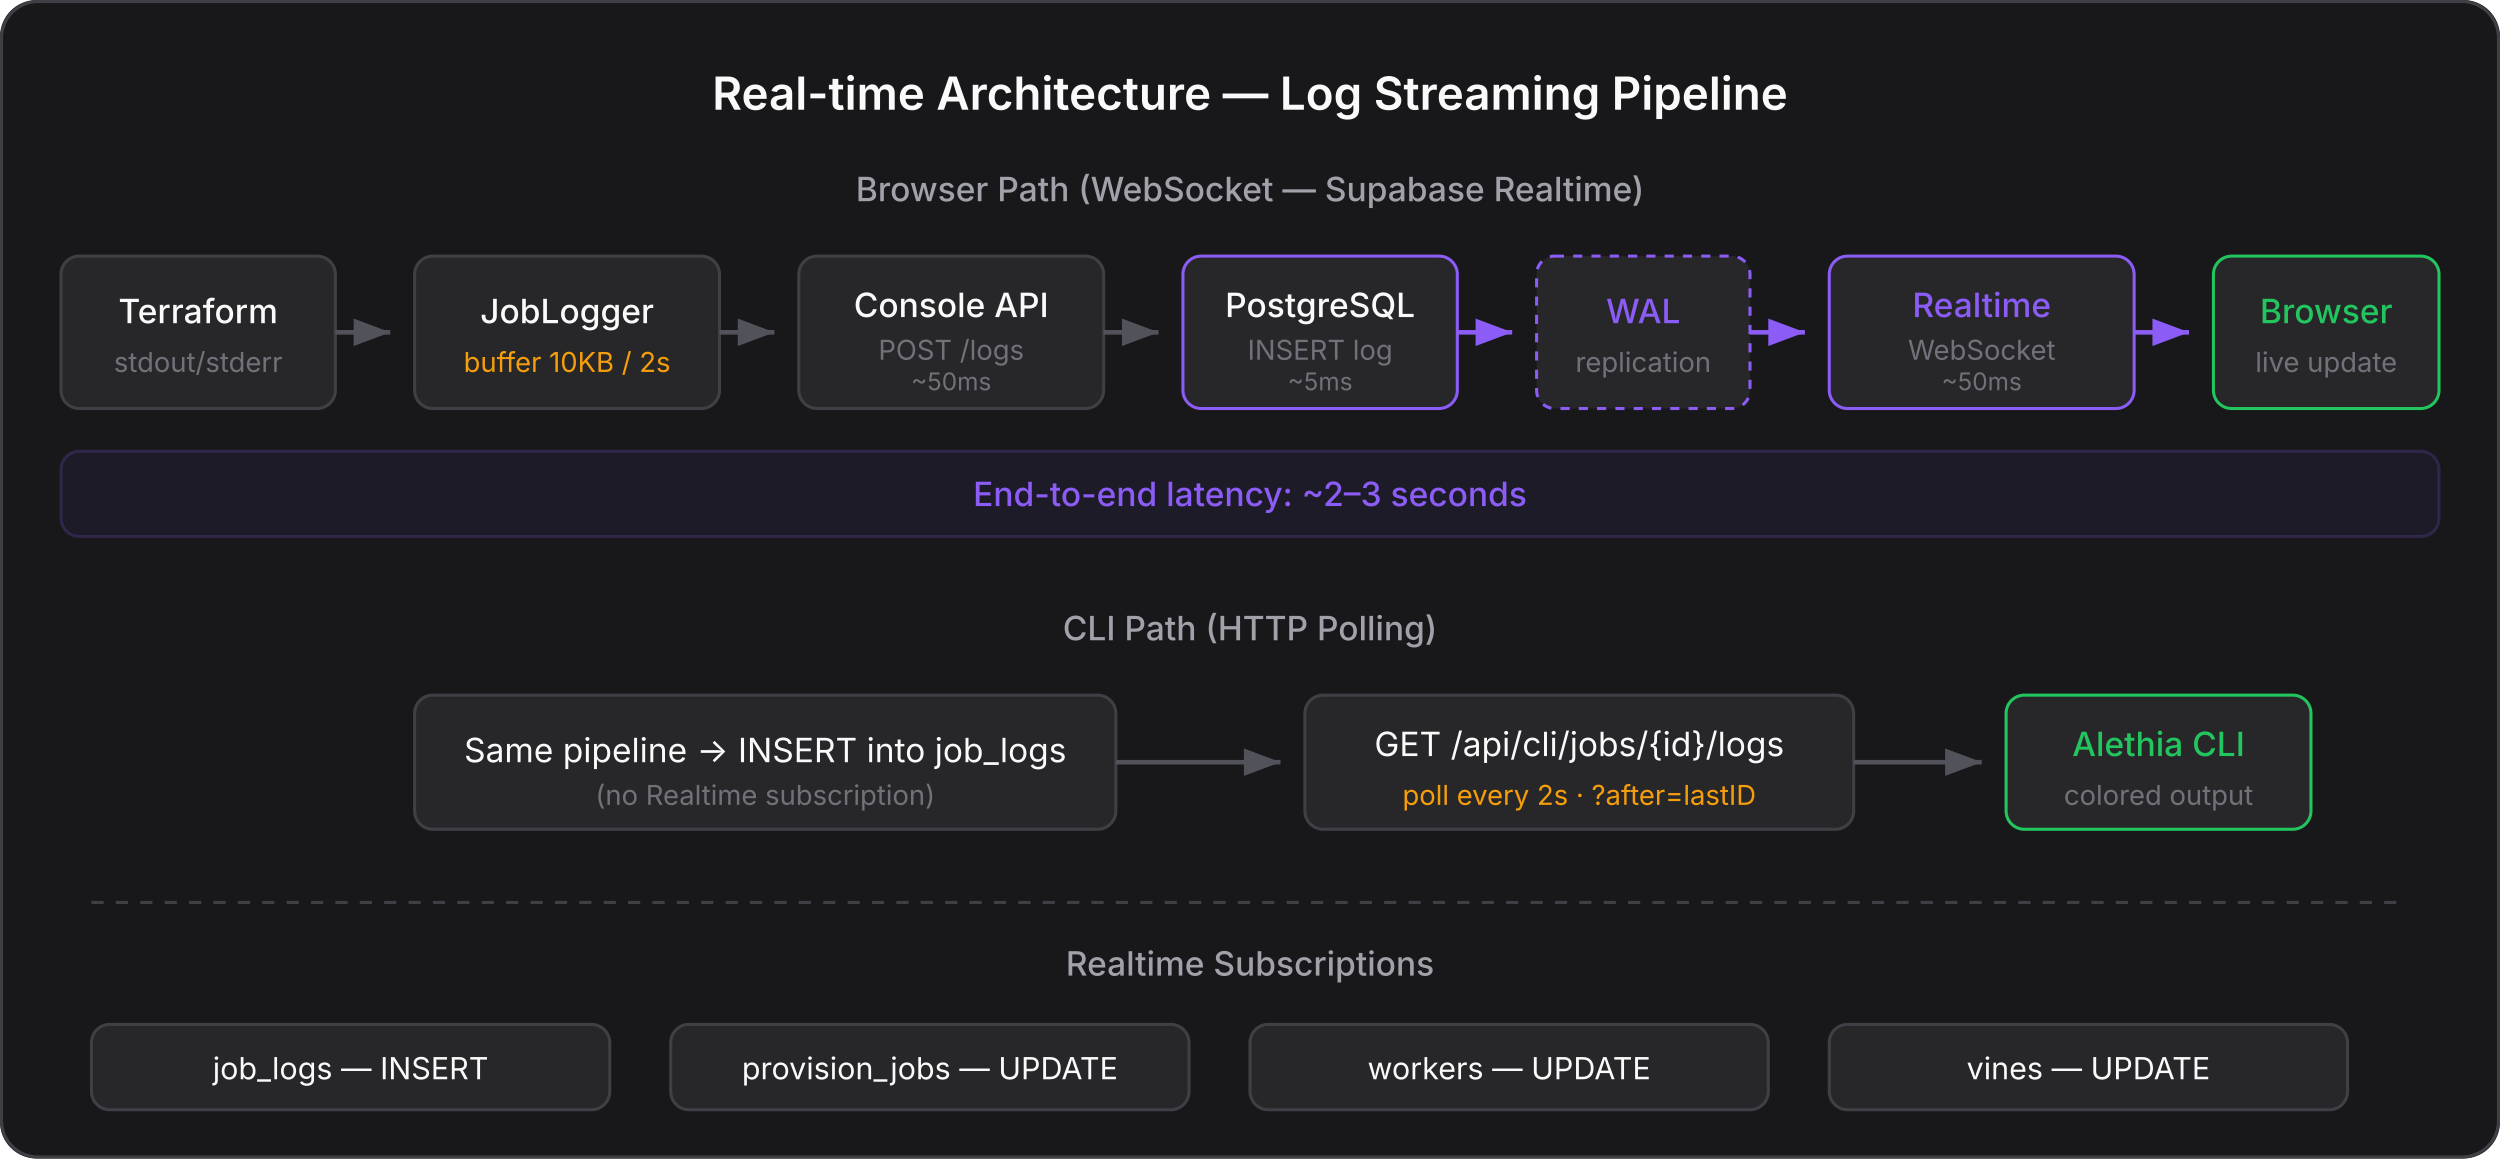
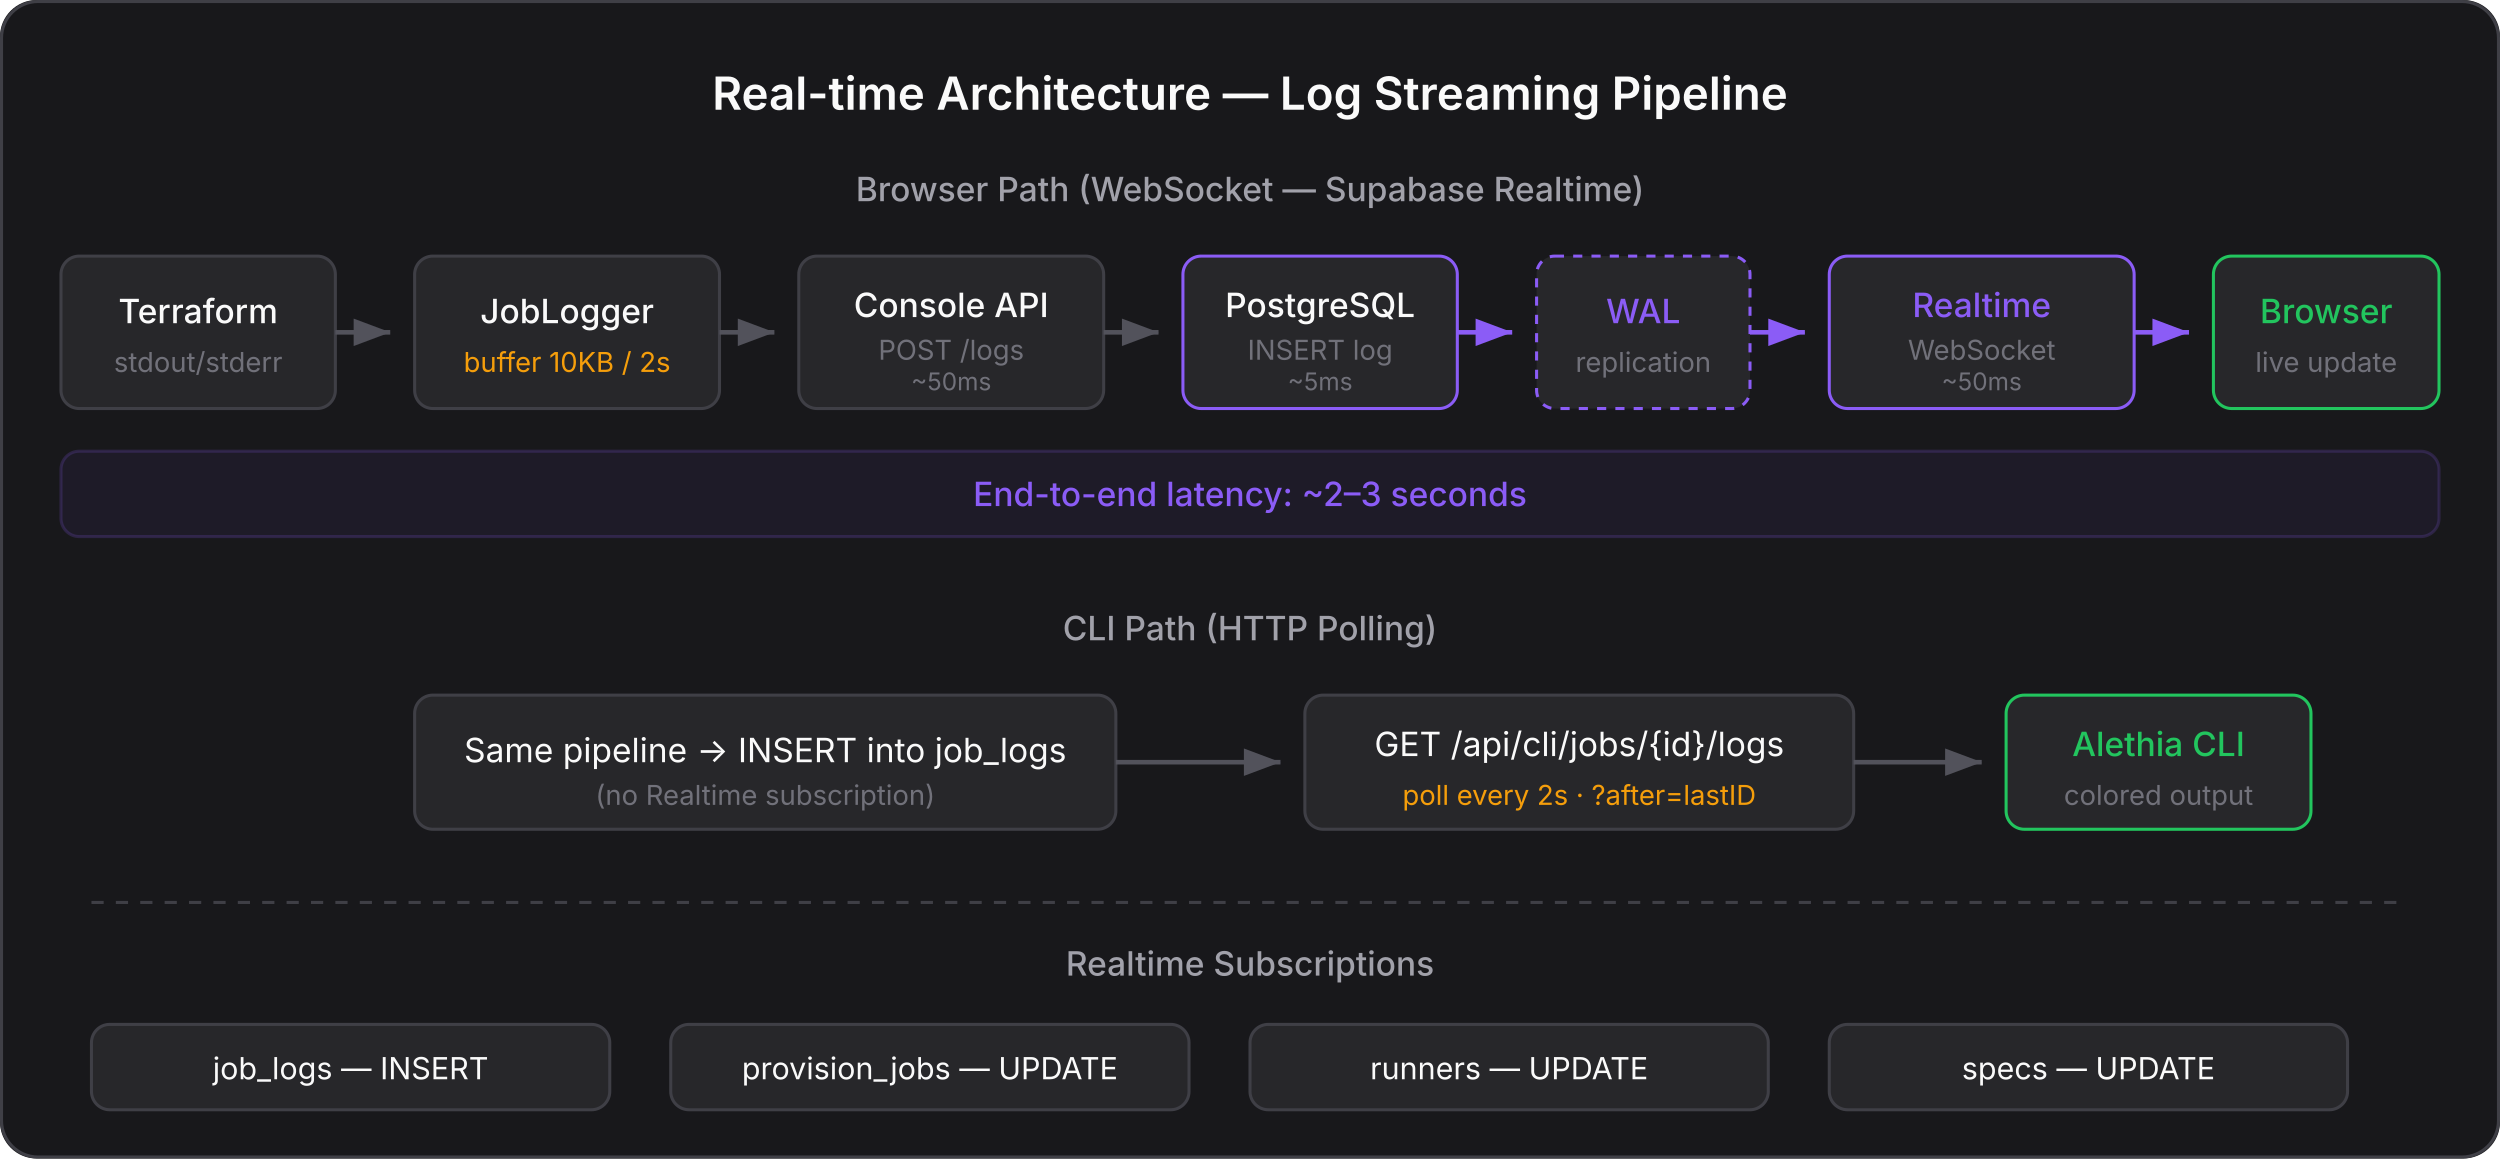
<svg xmlns="http://www.w3.org/2000/svg" viewBox="0 0 820 380" width="100%" fill="none">
  <defs>
    <marker id="arrow" markerWidth="8" markerHeight="6" refX="8" refY="3" orient="auto">
      <path d="M0,0 L8,3 L0,6" fill="#52525B" />
    </marker>
    <marker id="arrow-accent" markerWidth="8" markerHeight="6" refX="8" refY="3" orient="auto">
      <path d="M0,0 L8,3 L0,6" fill="#8B5CF6" />
    </marker>
  </defs>
  <rect width="820" height="380" rx="12" fill="#18181B" />
  <rect x="0.5" y="0.5" width="819" height="379" rx="12" fill="none" stroke="#3F3F46" />
  <text x="410" y="36" text-anchor="middle" font-family="Inter, system-ui, sans-serif" font-size="15" font-weight="600" fill="#FAFAFA">Real-time Architecture — Log Streaming Pipeline</text>
  <text x="410" y="66" text-anchor="middle" font-family="Inter, system-ui, sans-serif" font-size="11" font-weight="500" fill="#A1A1AA">Browser Path (WebSocket — Supabase Realtime)</text>
  <rect x="20" y="84" width="90" height="50" rx="6" fill="#27272A" stroke="#3F3F46" />
  <text x="65" y="106" text-anchor="middle" font-family="Inter, system-ui, sans-serif" font-size="11" font-weight="500" fill="#FAFAFA">Terraform</text>
  <text x="65" y="122" text-anchor="middle" font-family="Inter, system-ui, sans-serif" font-size="9" fill="#71717A">stdout/stderr</text>
  <line x1="110" y1="109" x2="128" y2="109" stroke="#52525B" stroke-width="1.5" marker-end="url(#arrow)" />
  <rect x="136" y="84" width="100" height="50" rx="6" fill="#27272A" stroke="#3F3F46" />
  <text x="186" y="106" text-anchor="middle" font-family="Inter, system-ui, sans-serif" font-size="11" font-weight="500" fill="#FAFAFA">JobLogger</text>
  <text x="186" y="122" text-anchor="middle" font-family="Inter, system-ui, sans-serif" font-size="9" fill="#F59E0B">buffer 10KB / 2s</text>
  <line x1="236" y1="109" x2="254" y2="109" stroke="#52525B" stroke-width="1.5" marker-end="url(#arrow)" />
  <rect x="262" y="84" width="100" height="50" rx="6" fill="#27272A" stroke="#3F3F46" />
  <text x="312" y="104" text-anchor="middle" font-family="Inter, system-ui, sans-serif" font-size="11" font-weight="500" fill="#FAFAFA">Console API</text>
  <text x="312" y="118" text-anchor="middle" font-family="Inter, system-ui, sans-serif" font-size="9" fill="#71717A">POST /logs</text>
  <text x="312" y="128" text-anchor="middle" font-family="Inter, system-ui, sans-serif" font-size="8" fill="#71717A">~50ms</text>
  <line x1="362" y1="109" x2="380" y2="109" stroke="#52525B" stroke-width="1.5" marker-end="url(#arrow)" />
  <rect x="388" y="84" width="90" height="50" rx="6" fill="#27272A" stroke="#8B5CF6" />
  <text x="433" y="104" text-anchor="middle" font-family="Inter, system-ui, sans-serif" font-size="11" font-weight="500" fill="#FAFAFA">PostgreSQL</text>
  <text x="433" y="118" text-anchor="middle" font-family="Inter, system-ui, sans-serif" font-size="9" fill="#71717A">INSERT log</text>
  <text x="433" y="128" text-anchor="middle" font-family="Inter, system-ui, sans-serif" font-size="8" fill="#71717A">~5ms</text>
  <line x1="478" y1="109" x2="496" y2="109" stroke="#8B5CF6" stroke-width="1.5" marker-end="url(#arrow-accent)" />
  <rect x="504" y="84" width="70" height="50" rx="6" fill="#27272A" stroke="#8B5CF6" stroke-dasharray="3 3" />
  <text x="539" y="106" text-anchor="middle" font-family="Inter, system-ui, sans-serif" font-size="11" font-weight="500" fill="#8B5CF6">WAL</text>
  <text x="539" y="122" text-anchor="middle" font-family="Inter, system-ui, sans-serif" font-size="9" fill="#71717A">replication</text>
  <line x1="574" y1="109" x2="592" y2="109" stroke="#8B5CF6" stroke-width="1.5" marker-end="url(#arrow-accent)" />
  <rect x="600" y="84" width="100" height="50" rx="6" fill="#27272A" stroke="#8B5CF6" />
  <text x="650" y="104" text-anchor="middle" font-family="Inter, system-ui, sans-serif" font-size="11" font-weight="500" fill="#8B5CF6">Realtime</text>
  <text x="650" y="118" text-anchor="middle" font-family="Inter, system-ui, sans-serif" font-size="9" fill="#71717A">WebSocket</text>
  <text x="650" y="128" text-anchor="middle" font-family="Inter, system-ui, sans-serif" font-size="8" fill="#71717A">~50ms</text>
  <line x1="700" y1="109" x2="718" y2="109" stroke="#8B5CF6" stroke-width="1.5" marker-end="url(#arrow-accent)" />
  <rect x="726" y="84" width="74" height="50" rx="6" fill="#27272A" stroke="#22C55E" />
  <text x="763" y="106" text-anchor="middle" font-family="Inter, system-ui, sans-serif" font-size="11" font-weight="500" fill="#22C55E">Browser</text>
  <text x="763" y="122" text-anchor="middle" font-family="Inter, system-ui, sans-serif" font-size="9" fill="#71717A">live update</text>
  <rect x="20" y="148" width="780" height="28" rx="6" fill="#8B5CF610" stroke="#8B5CF630" />
  <text x="410" y="166" text-anchor="middle" font-family="Inter, system-ui, sans-serif" font-size="11" font-weight="500" fill="#8B5CF6">End-to-end latency: ~2–3 seconds</text>
  <text x="410" y="210" text-anchor="middle" font-family="Inter, system-ui, sans-serif" font-size="11" font-weight="500" fill="#A1A1AA">CLI Path (HTTP Polling)</text>
  <rect x="136" y="228" width="230" height="44" rx="6" fill="#27272A" stroke="#3F3F46" />
  <text x="251" y="250" text-anchor="middle" font-family="Inter, system-ui, sans-serif" font-size="11" fill="#FAFAFA">Same pipeline → INSERT into job_logs</text>
  <text x="251" y="264" text-anchor="middle" font-family="Inter, system-ui, sans-serif" font-size="9" fill="#71717A">(no Realtime subscription)</text>
  <line x1="366" y1="250" x2="420" y2="250" stroke="#52525B" stroke-width="1.5" marker-end="url(#arrow)" />
  <rect x="428" y="228" width="180" height="44" rx="6" fill="#27272A" stroke="#3F3F46" />
  <text x="518" y="248" text-anchor="middle" font-family="Inter, system-ui, sans-serif" font-size="11" fill="#FAFAFA">GET /api/cli/jobs/{id}/logs</text>
  <text x="518" y="264" text-anchor="middle" font-family="Inter, system-ui, sans-serif" font-size="9" fill="#F59E0B">poll every 2s · ?after=lastID</text>
  <line x1="608" y1="250" x2="650" y2="250" stroke="#52525B" stroke-width="1.5" marker-end="url(#arrow)" />
  <rect x="658" y="228" width="100" height="44" rx="6" fill="#27272A" stroke="#22C55E" />
  <text x="708" y="248" text-anchor="middle" font-family="Inter, system-ui, sans-serif" font-size="11" font-weight="500" fill="#22C55E">Alethia CLI</text>
  <text x="708" y="264" text-anchor="middle" font-family="Inter, system-ui, sans-serif" font-size="9" fill="#71717A">colored output</text>
  <line x1="30" y1="296" x2="790" y2="296" stroke="#3F3F46" stroke-dasharray="4 4" />
  <text x="410" y="320" text-anchor="middle" font-family="Inter, system-ui, sans-serif" font-size="11" font-weight="500" fill="#A1A1AA">Realtime Subscriptions</text>
  <rect x="30" y="336" width="170" height="28" rx="6" fill="#27272A" stroke="#3F3F46" />
  <text x="115" y="354" text-anchor="middle" font-family="Inter, system-ui, sans-serif" font-size="10" fill="#FAFAFA">job_logs — INSERT</text>
  <rect x="220" y="336" width="170" height="28" rx="6" fill="#27272A" stroke="#3F3F46" />
  <text x="305" y="354" text-anchor="middle" font-family="Inter, system-ui, sans-serif" font-size="10" fill="#FAFAFA">provision_jobs — UPDATE</text>
  <rect x="410" y="336" width="170" height="28" rx="6" fill="#27272A" stroke="#3F3F46" />
-   <text x="495" y="354" text-anchor="middle" font-family="Inter, system-ui, sans-serif" font-size="10" fill="#FAFAFA">workers — UPDATE</text>
+   <text x="495" y="354" text-anchor="middle" font-family="Inter, system-ui, sans-serif" font-size="10" fill="#FAFAFA">runners — UPDATE</text>
  <rect x="600" y="336" width="170" height="28" rx="6" fill="#27272A" stroke="#3F3F46" />
-   <text x="685" y="354" text-anchor="middle" font-family="Inter, system-ui, sans-serif" font-size="10" fill="#FAFAFA">vines — UPDATE</text>
+   <text x="685" y="354" text-anchor="middle" font-family="Inter, system-ui, sans-serif" font-size="10" fill="#FAFAFA">specs — UPDATE</text>
</svg>
